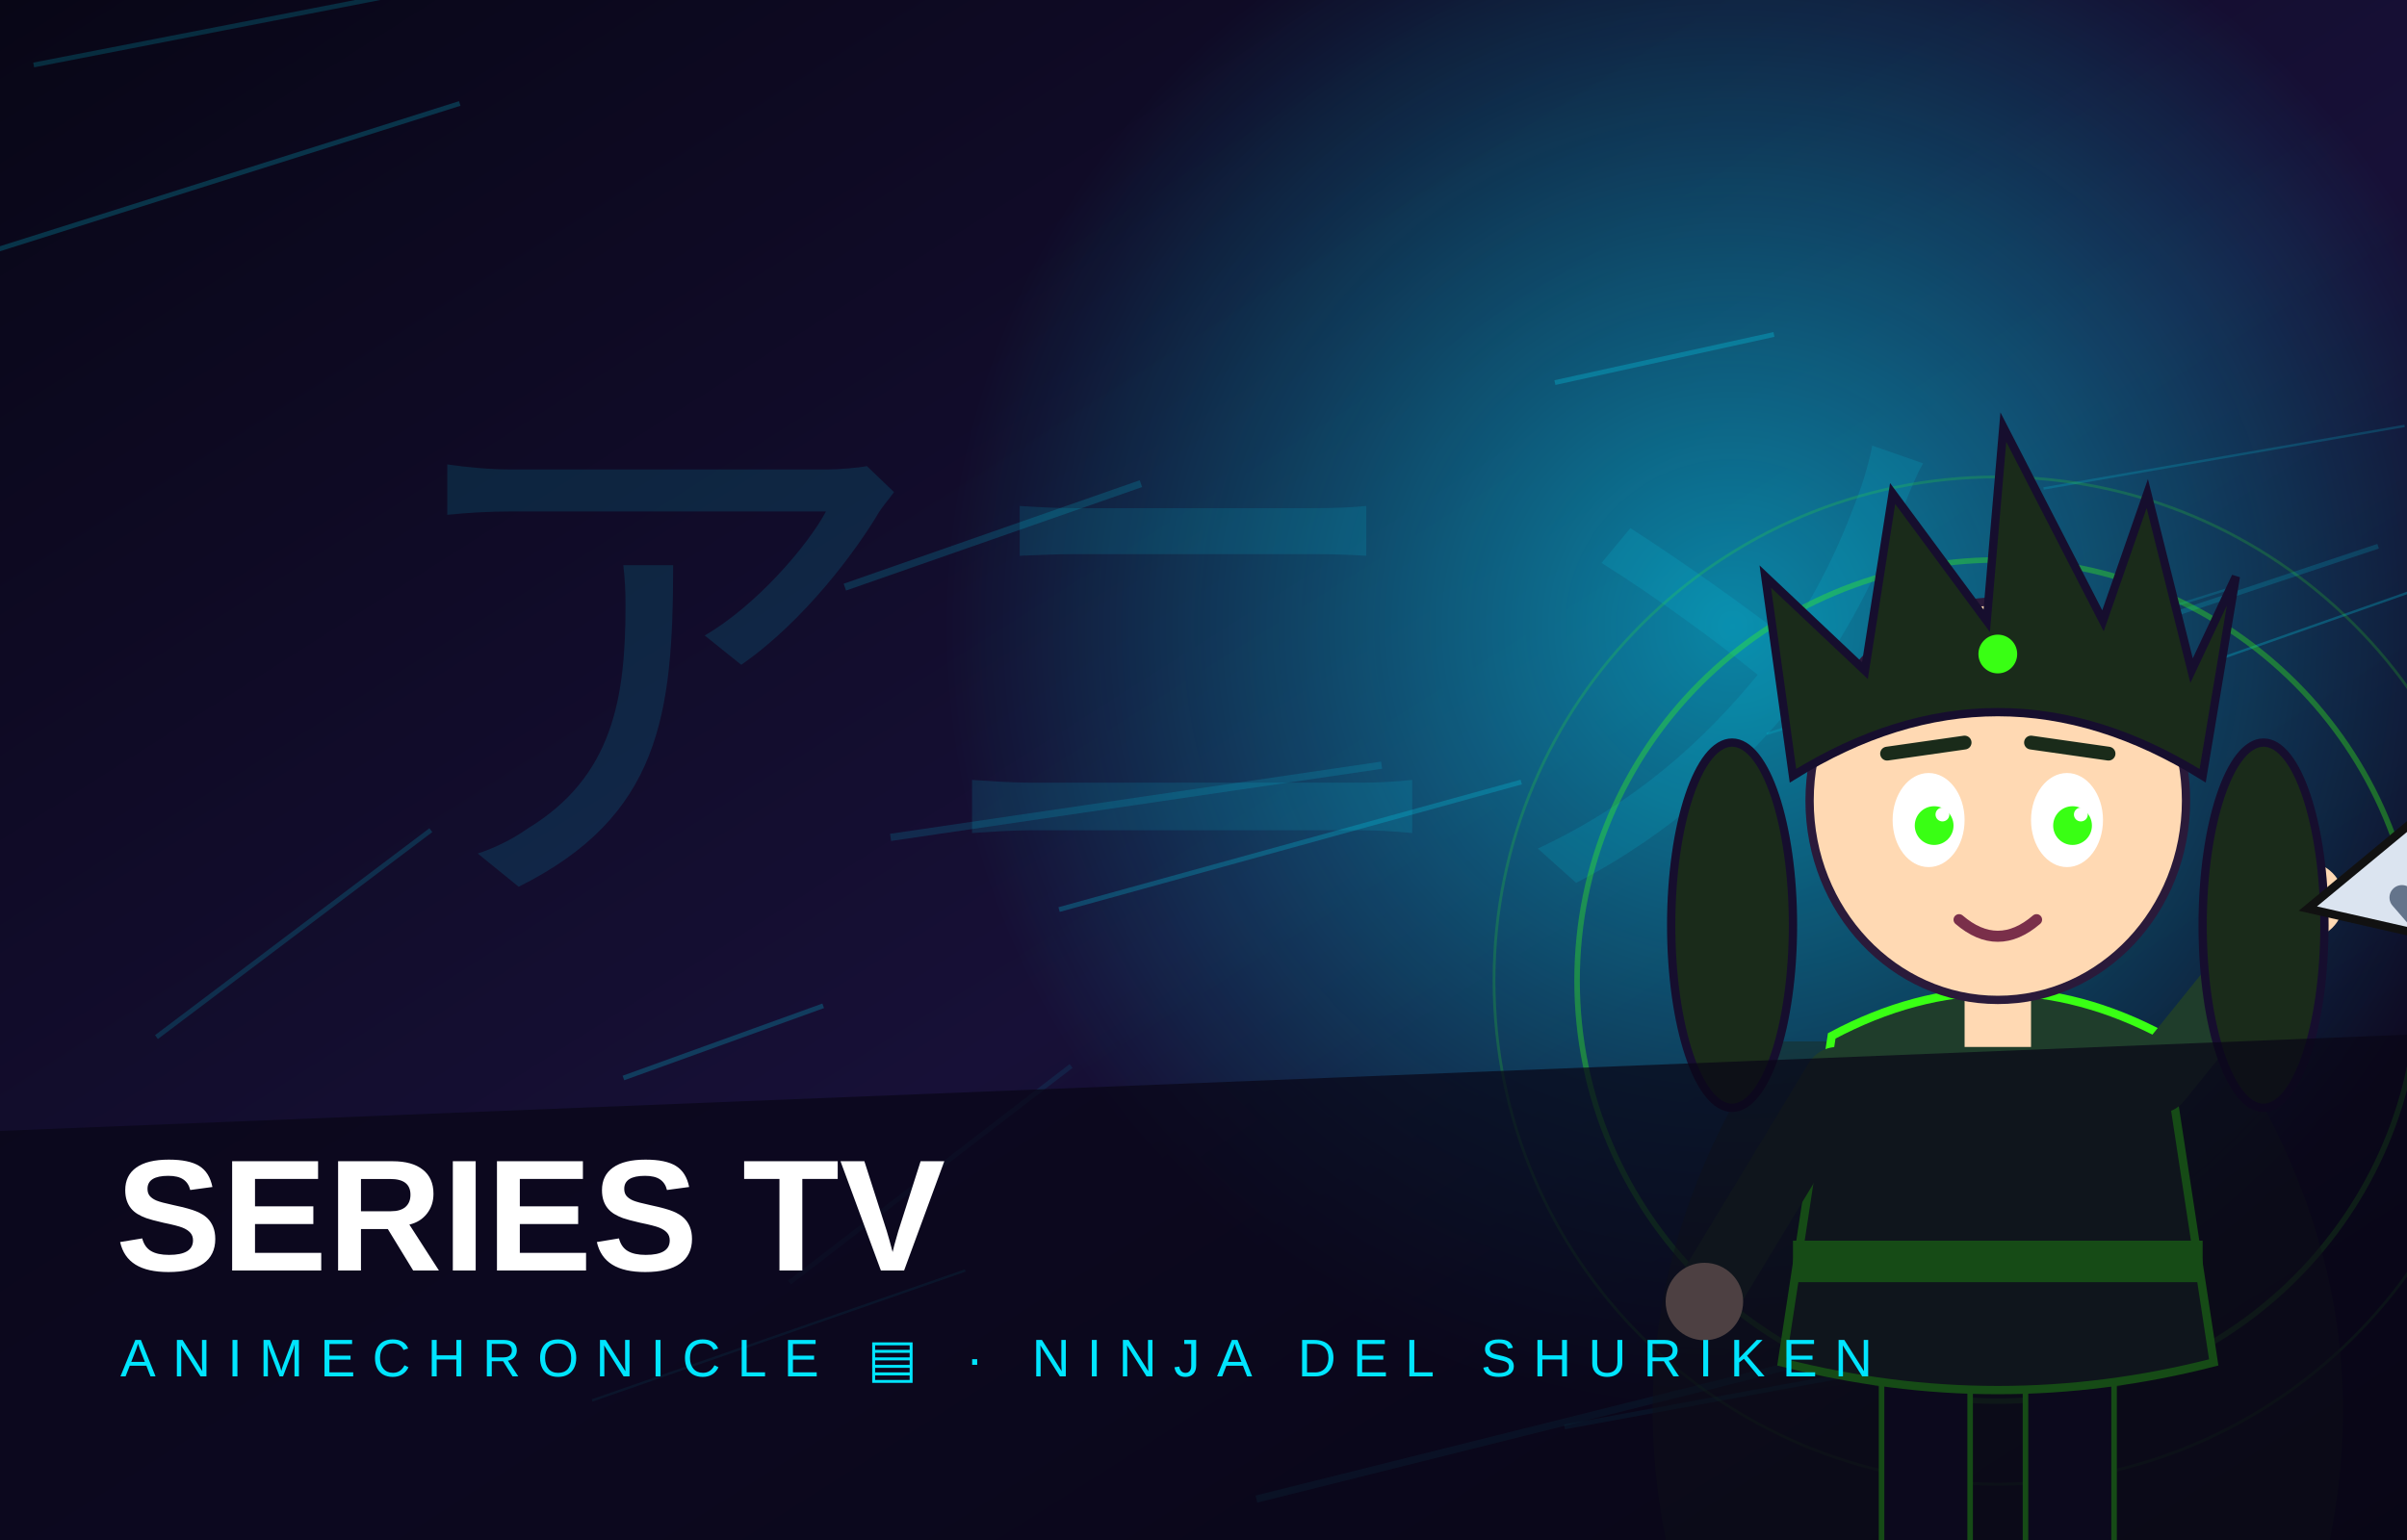
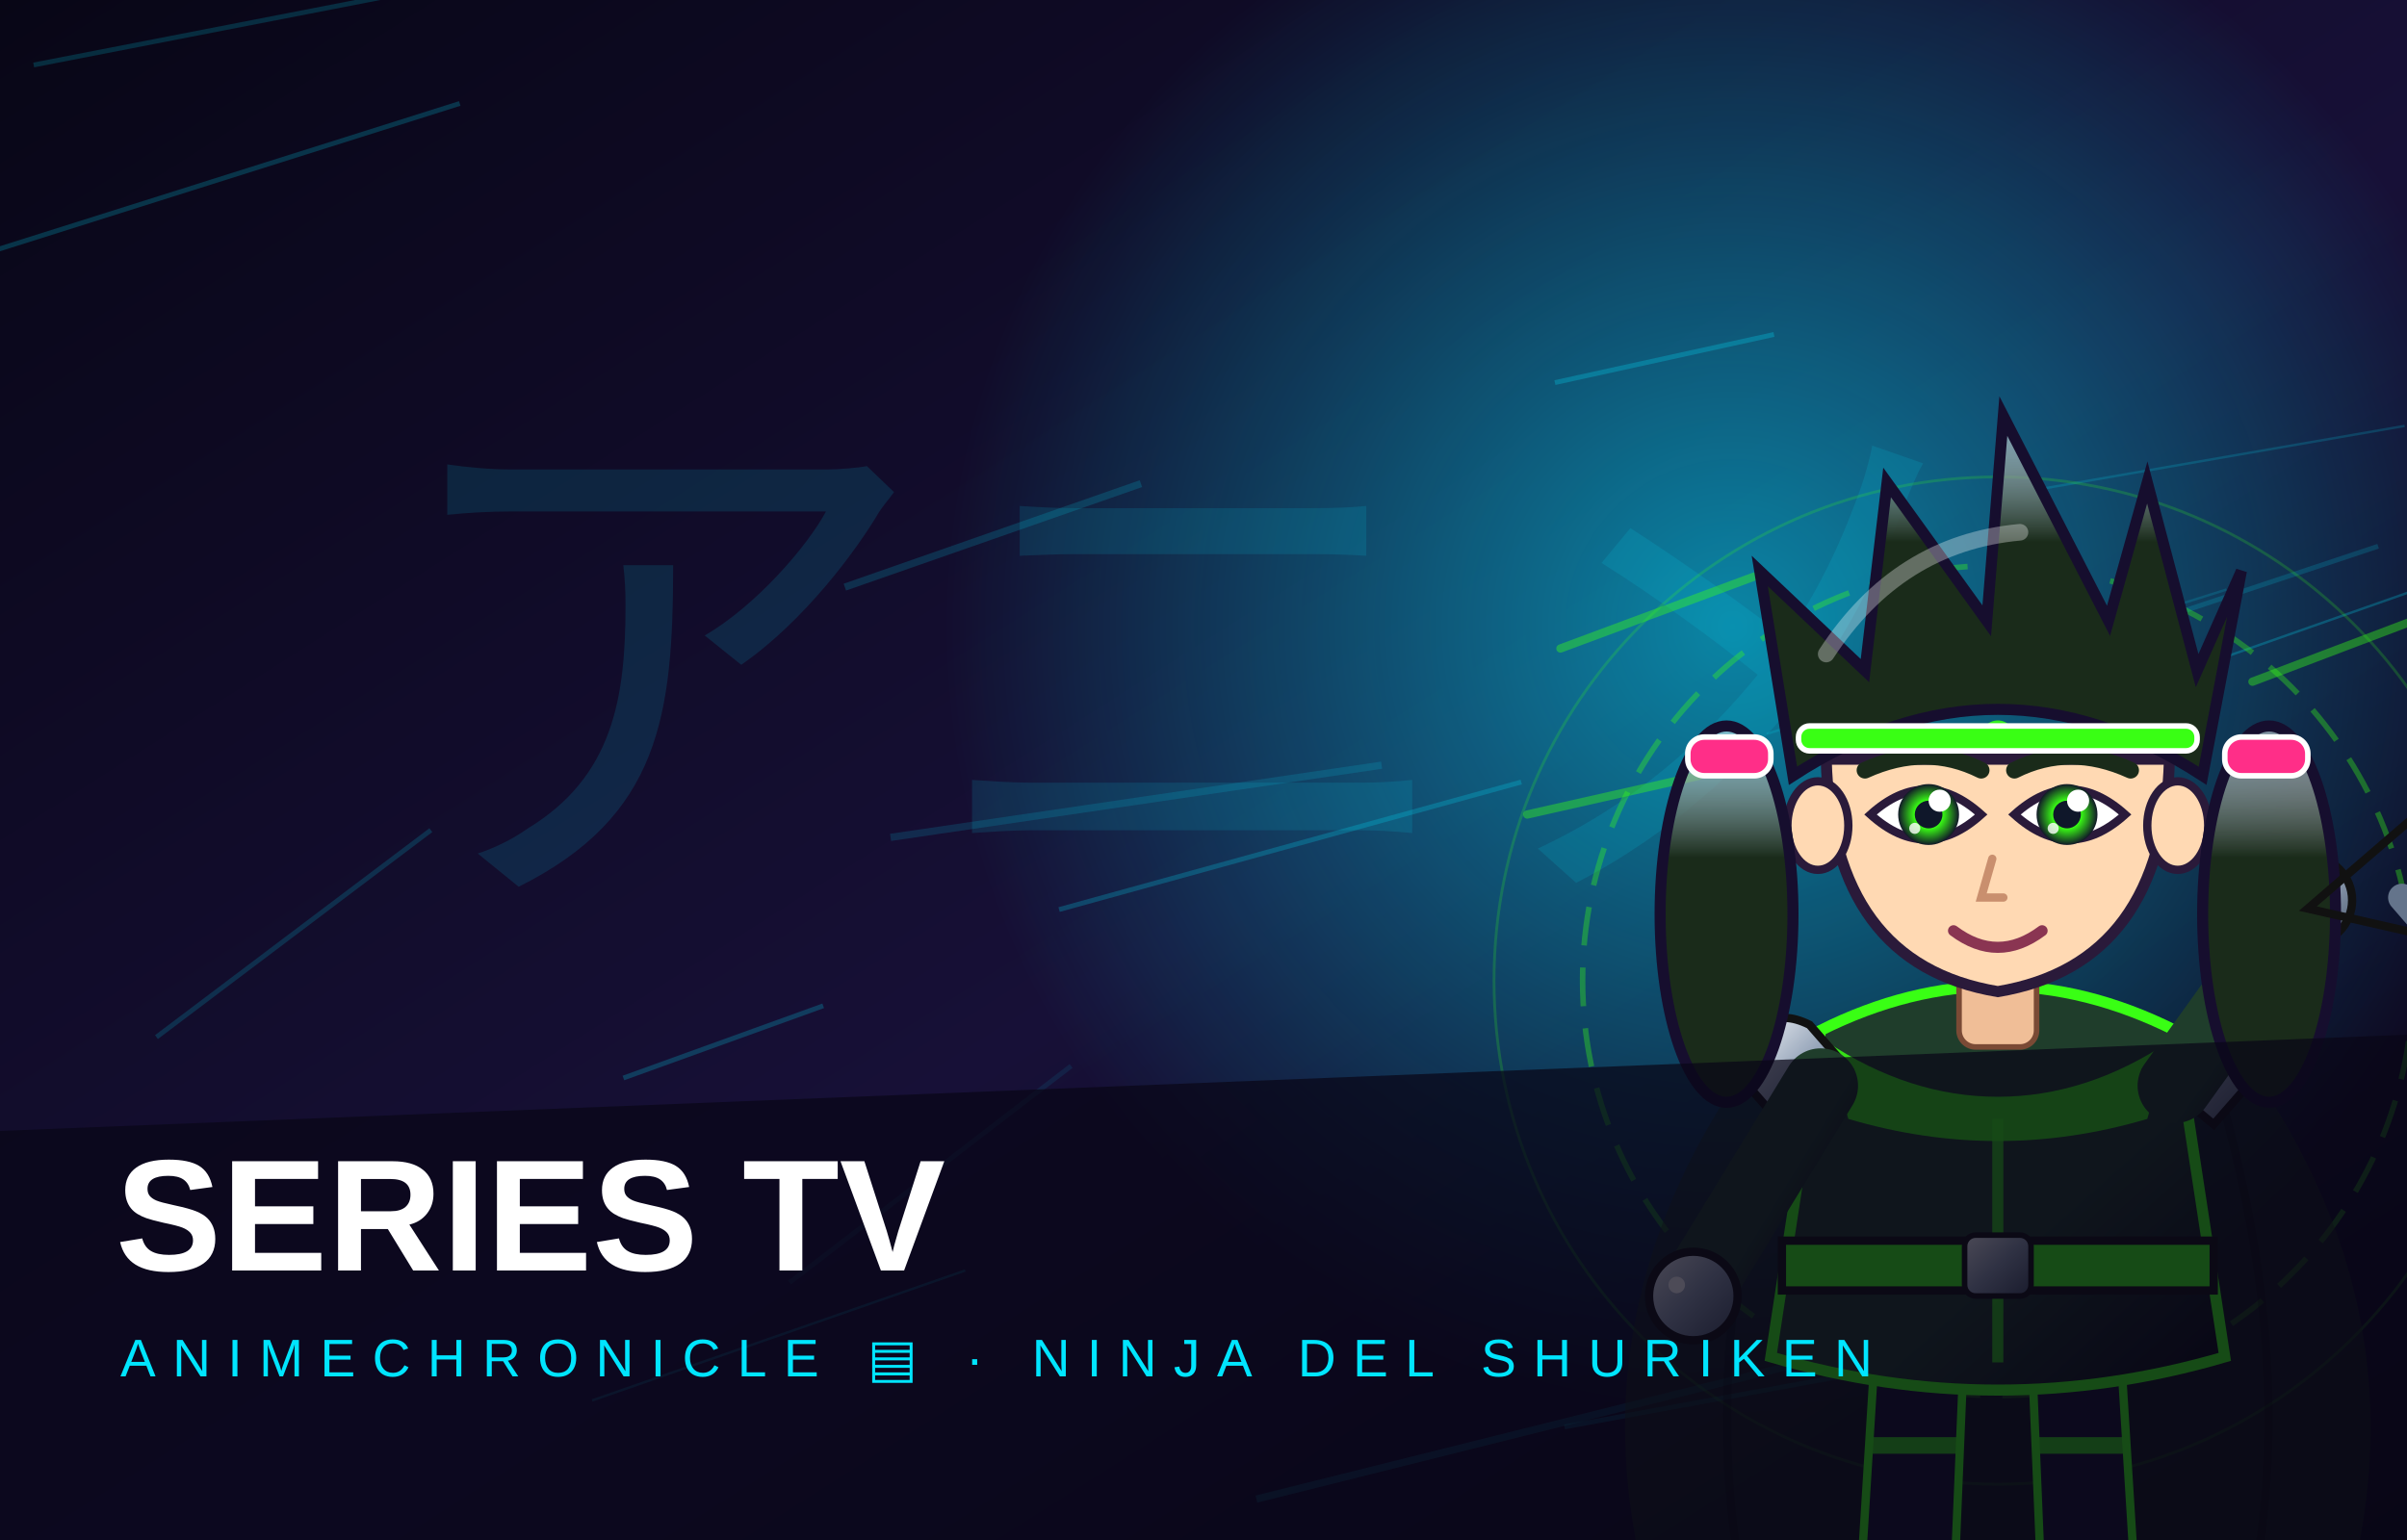
<svg xmlns="http://www.w3.org/2000/svg" width="1000" height="640" viewBox="0 0 1000 640">
  <defs>
    <linearGradient id="f" x1="0" y1="0" x2="1" y2="1">
      <stop offset="0" stop-color="#080616" />
      <stop offset=".55" stop-color="#171037" />
      <stop offset="1" stop-color="#080616" />
    </linearGradient>
    <radialGradient id="g">
      <stop offset="0" stop-color="#00e5ff" stop-opacity=".55" />
      <stop offset="1" stop-color="#00e5ff" stop-opacity="0" />
    </radialGradient>
  </defs>
  <rect width="1000" height="640" fill="url(#f)" />
  <circle cx="720" cy="260" r="330" fill="url(#g)" />
  <path d="M838 277 l150 -50" stroke="#00e5ff" stroke-width="2" opacity="0.16" />
  <path d="M328 533 l117 -90" stroke="#00e5ff" stroke-width="2" opacity="0.08" />
  <path d="M650 593 l120 -22" stroke="#00e5ff" stroke-width="2" opacity="0.19" />
  <path d="M1094 136 l55 -62" stroke="#00e5ff" stroke-width="2" opacity="0.14" />
  <path d="M522 623 l220 -55" stroke="#00e5ff" stroke-width="3" opacity="0.17" />
  <path d="M1007 62 l213 -22" stroke="#00e5ff" stroke-width="2" opacity="0.13" />
  <path d="M734 305 l191 -60" stroke="#00e5ff" stroke-width="1" opacity="0.15" />
  <path d="M440 378 l192 -53" stroke="#00e5ff" stroke-width="2" opacity="0.22" />
  <path d="M14 27 l185 -36" stroke="#00e5ff" stroke-width="2" opacity="0.17" />
  <path d="M351 244 l123 -43" stroke="#00e5ff" stroke-width="3" opacity="0.16" />
  <path d="M-2 104 l193 -61" stroke="#00e5ff" stroke-width="2" opacity="0.2" />
  <path d="M259 448 l83 -30" stroke="#00e5ff" stroke-width="2" opacity="0.21" />
  <path d="M246 582 l155 -54" stroke="#00e5ff" stroke-width="1" opacity="0.22" />
  <path d="M-131 542 l88 -60" stroke="#00e5ff" stroke-width="3" opacity="0.11" />
  <path d="M370 348 l204 -30" stroke="#00e5ff" stroke-width="3" opacity="0.14" />
  <path d="M65 431 l114 -86" stroke="#00e5ff" stroke-width="2" opacity="0.16" />
  <path d="M1098 426 l114 -73" stroke="#00e5ff" stroke-width="3" opacity="0.15" />
  <path d="M646 159 l91 -20" stroke="#00e5ff" stroke-width="2" opacity="0.25" />
  <path d="M1075 522 l151 -48" stroke="#00e5ff" stroke-width="1" opacity="0.21" />
  <path d="M862 295 l179 -63" stroke="#00e5ff" stroke-width="1" opacity="0.24" />
  <path d="M1005 293 l70 -51" stroke="#00e5ff" stroke-width="1" opacity="0.09" />
  <path d="M849 203 l150 -26" stroke="#00e5ff" stroke-width="1" opacity="0.17" />
  <text x="500" y="360" font-size="230" fill="#00e5ff" opacity=".12" text-anchor="middle" font-family="sans-serif">アニメ</text>
  <g transform="translate(600,120) scale(1.15)">
    <g transform="scale(1.0)">
-       <circle cx="200" cy="250" r="152" fill="none" stroke="#39ff14" stroke-width="2" opacity=".35" />
-       <circle cx="200" cy="250" r="182" fill="none" stroke="#39ff14" stroke-width="1" opacity=".18" />
-       <path d="M118 272 Q52 372 88 482 L312 482 Q348 372 282 272Z" fill="#1a2b1a" opacity=".45" />
-       <rect x="158" y="382" width="32" height="98" rx="10" fill="#15122f" stroke="#39ff14" stroke-width="2" />
-       <rect x="210" y="382" width="32" height="98" rx="10" fill="#15122f" stroke="#39ff14" stroke-width="2" />
-       <rect x="146" y="462" width="56" height="22" rx="7" fill="#39ff14" />
-       <rect x="198" y="462" width="56" height="22" rx="7" fill="#39ff14" />
-       <path d="M140 270 Q200 238 260 270 L278 388 Q200 408 122 388Z" fill="#1f3d2b" stroke="#39ff14" stroke-width="3" />
-       <rect x="126" y="344" width="148" height="15" fill="#39ff14" />
-       <path d="M142 286 L96 362" stroke="#1f3d2b" stroke-width="24" stroke-linecap="round" />
-       <path d="M258 286 L308 224" stroke="#1f3d2b" stroke-width="24" stroke-linecap="round" />
-       <circle cx="94" cy="366" r="14" fill="#ffd9b3" />
-       <circle cx="311" cy="221" r="14" fill="#ffd9b3" />
-       <rect x="188" y="248" width="24" height="26" fill="#ffd9b3" />
-       <ellipse cx="200" cy="185" rx="68" ry="72" fill="#ffd9b3" stroke="#2a1a3a" stroke-width="3" />
-       <path d="M126 176 L116 104 L152 138 L162 74 L196 120 L202 50 L238 120 L254 74 L270 138 L286 104 L274 176 Q200 130 126 176Z" fill="#1a2b1a" stroke="#160e2e" stroke-width="3" />
-       <ellipse cx="104" cy="230" rx="22" ry="66" fill="#1a2b1a" stroke="#160e2e" stroke-width="3" />
-       <ellipse cx="296" cy="230" rx="22" ry="66" fill="#1a2b1a" stroke="#160e2e" stroke-width="3" />
-       <ellipse cx="175" cy="192" rx="13" ry="17" fill="#fff" />
-       <ellipse cx="225" cy="192" rx="13" ry="17" fill="#fff" />
-       <circle cx="177" cy="194" r="7" fill="#39ff14" />
-       <circle cx="227" cy="194" r="7" fill="#39ff14" />
-       <circle cx="180" cy="190" r="2.5" fill="#fff" />
-       <circle cx="230" cy="190" r="2.5" fill="#fff" />
-       <path d="M160 168 L188 164 M212 164 L240 168" stroke="#1a2b1a" stroke-width="5" stroke-linecap="round" />
-       <path d="M186 228 Q200 240 214 228" fill="none" stroke="#7a2f4a" stroke-width="4" stroke-linecap="round" />
-       <circle cx="200" cy="132" r="7" fill="#39ff14" />
-       <path d="M312 224 L370 176 L356 234Z" fill="#dbe4f0" stroke="#111" stroke-width="3" />
-       <path d="M346 220 L372 250" stroke="#64748b" stroke-width="9" stroke-linecap="round" />
+       <defs>
+         <linearGradient id="cuerpo-ninja" x1="0" y1="0" x2="1" y2="1">
+           <stop offset="0" stop-color="#1f3d2b" />
+           <stop offset=".6" stop-color="#1f3d2b" />
+           <stop offset="1" stop-color="#070512" />
+         </linearGradient>
+         <linearGradient id="pelo-ninja" x1="0" y1="0" x2="0" y2="1">
+           <stop offset="0" stop-color="#ffffff" stop-opacity=".45" />
+           <stop offset=".35" stop-color="#1a2b1a" />
+           <stop offset="1" stop-color="#1a2b1a" />
+         </linearGradient>
+         <radialGradient id="iris-ninja">
+           <stop offset="0" stop-color="#fff" />
+           <stop offset=".45" stop-color="#39ff14" />
+           <stop offset="1" stop-color="#111827" />
+         </radialGradient>
+         <linearGradient id="metal-ninja" x1="0" y1="0" x2="1" y2="1">
+           <stop offset="0" stop-color="#f8fafc" />
+           <stop offset=".5" stop-color="#94a3b8" />
+           <stop offset="1" stop-color="#475569" />
+         </linearGradient>
+       </defs>
+       <ellipse cx="200" cy="494" rx="96" ry="14" fill="#000" opacity=".5" />
+       <circle cx="200" cy="250" r="150" fill="none" stroke="#39ff14" stroke-width="2" opacity=".35" stroke-dasharray="14 8" />
+       <circle cx="200" cy="250" r="182" fill="none" stroke="#39ff14" stroke-width="1" opacity=".2" />
+       <path d="M42 130 l70 -26 M30 190 l62 -14 M350 120 l-58 22" stroke="#39ff14" stroke-width="3" opacity=".4" stroke-linecap="round" />
+       <path d="M116 272 Q40 372 78 486 L322 486 Q360 372 284 272Z" fill="#1a2b1a" opacity=".5" />
+       <path d="M120 290 Q92 388 108 470 M280 290 Q308 388 292 470" fill="none" stroke="#000" stroke-width="3" opacity=".25" />
+       <path d="M156 378 L150 474 L184 474 L188 378Z" fill="#15122f" stroke="#39ff14" stroke-width="3" />
+       <path d="M212 378 L216 474 L250 474 L244 378Z" fill="#15122f" stroke="#39ff14" stroke-width="3" />
+       <path d="M154 418 L186 418 M214 418 L246 418" stroke="#39ff14" stroke-width="6" opacity=".8" />
+       <rect x="140" y="456" width="60" height="28" rx="8" fill="url(#metal-ninja)" stroke="#111" stroke-width="3" />
+       <rect x="200" y="456" width="60" height="28" rx="8" fill="url(#metal-ninja)" stroke="#111" stroke-width="3" />
+       <path d="M140 476 H200 M200 476 H260" stroke="#111" stroke-width="5" />
+       <path d="M136 268 Q200 236 264 268 L282 386 Q200 410 118 386Z" fill="url(#cuerpo-ninja)" stroke="#39ff14" stroke-width="4" />
+       <path d="M138 272 Q168 292 200 292 Q232 292 262 272 L254 300 Q200 316 146 300Z" fill="#39ff14" opacity=".85" />
+       <path d="M132 266 Q112 256 108 286 L122 302 L146 282Z" fill="url(#metal-ninja)" stroke="#111" stroke-width="3" />
+       <path d="M268 266 Q288 256 292 286 L278 302 L254 282Z" fill="url(#metal-ninja)" stroke="#111" stroke-width="3" />
+       <path d="M200 300 L200 388" stroke="#39ff14" stroke-width="4" opacity=".7" />
+       <rect x="122" y="344" width="156" height="18" fill="#39ff14" stroke="#111" stroke-width="3" />
+       <rect x="188" y="342" width="24" height="22" rx="4" fill="url(#metal-ninja)" stroke="#111" stroke-width="2" />
+       <path d="M136 288 L92 360" stroke="url(#cuerpo-ninja)" stroke-width="27" stroke-linecap="round" />
+       <path d="M264 288 L310 224" stroke="url(#cuerpo-ninja)" stroke-width="27" stroke-linecap="round" />
+       <circle cx="90" cy="364" r="16" fill="url(#metal-ninja)" stroke="#111" stroke-width="3" />
+       <circle cx="312" cy="221" r="16" fill="url(#metal-ninja)" stroke="#111" stroke-width="3" />
+       <circle cx="84" cy="360" r="3" fill="#fff" />
+       <circle cx="306" cy="217" r="3" fill="#fff" />
+       <rect x="186" y="244" width="28" height="30" rx="6" fill="#f0be97" stroke="#7a4a35" stroke-width="2" />
+       <path d="M138 170 Q140 244 200 254 Q260 244 262 170Z" fill="#ffd9b3" stroke="#2a1a3a" stroke-width="4" />
+       <ellipse cx="135" cy="194" rx="11" ry="16" fill="#ffd9b3" stroke="#2a1a3a" stroke-width="3" />
+       <ellipse cx="265" cy="194" rx="11" ry="16" fill="#ffd9b3" stroke="#2a1a3a" stroke-width="3" />
+       <path d="M154 190 Q174 172 194 190 Q174 208 154 190Z" fill="#fff" stroke="#2a1a3a" stroke-width="3" />
+       <path d="M206 190 Q226 172 246 190 Q226 208 206 190Z" fill="#fff" stroke="#2a1a3a" stroke-width="3" />
+       <circle cx="175" cy="190" r="11" fill="url(#iris-ninja)" />
+       <circle cx="225" cy="190" r="11" fill="url(#iris-ninja)" />
+       <circle cx="175" cy="190" r="5" fill="#0f172a" />
+       <circle cx="225" cy="190" r="5" fill="#0f172a" />
+       <circle cx="179" cy="185" r="4" fill="#fff" />
+       <circle cx="229" cy="185" r="4" fill="#fff" />
+       <circle cx="170" cy="195" r="2" fill="#fff" opacity=".8" />
+       <circle cx="220" cy="195" r="2" fill="#fff" opacity=".8" />
+       <path d="M152 174 Q174 164 194 174 M206 174 Q226 164 248 174" fill="none" stroke="#1a2b1a" stroke-width="6" stroke-linecap="round" />
+       <path d="M198 206 L194 220 L202 220" fill="none" stroke="#c98f6e" stroke-width="3" stroke-linecap="round" />
+       <path d="M184 232 Q200 244 216 232" fill="none" stroke="#8a3552" stroke-width="4" stroke-linecap="round" />
+       <circle cx="200" cy="162" r="6" fill="#39ff14" opacity=".9" />
+       <path d="M126 176 L114 102 L152 138 L160 70 L196 120 L202 46 L240 120 L254 70 L272 138 L288 102 L274 176 Q200 128 126 176Z" fill="url(#pelo-ninja)" stroke="#160e2e" stroke-width="4" />
+       <ellipse cx="102" cy="226" rx="24" ry="68" fill="url(#pelo-ninja)" stroke="#160e2e" stroke-width="4" />
+       <ellipse cx="298" cy="226" rx="24" ry="68" fill="url(#pelo-ninja)" stroke="#160e2e" stroke-width="4" />
+       <rect x="88" y="162" width="30" height="14" rx="6" fill="#ff2e88" stroke="#fff" stroke-width="2" />
+       <rect x="282" y="162" width="30" height="14" rx="6" fill="#ff2e88" stroke="#fff" stroke-width="2" />
+       <path d="M138 132 Q164 92 208 88" fill="none" stroke="#fff" stroke-width="6" opacity=".32" stroke-linecap="round" />
+       <rect x="128" y="158" width="144" height="9" rx="4" fill="#39ff14" stroke="#fff" stroke-width="2" />
+       <path d="M312 224 L370 174 L356 234Z" fill="url(#metal-{ident})" stroke="#111" stroke-width="3" />
+       <path d="M346 220 L372 250" stroke="#64748b" stroke-width="10" stroke-linecap="round" />
      <circle cx="360" cy="244" r="7" fill="#39ff14" />
    </g>
  </g>
  <path d="M0 470 L1000 430 L1000 640 L0 640Z" fill="#080616" opacity=".72" />
  <text x="48" y="528" font-size="66" font-weight="900" fill="#fff" font-family="Arial,sans-serif">SERIES TV</text>
  <text x="50" y="572" font-size="22" letter-spacing="7" fill="#00e5ff" font-family="Arial,sans-serif">ANIMECHRONICLE ▤ · NINJA DEL SHURIKEN</text>
</svg>
